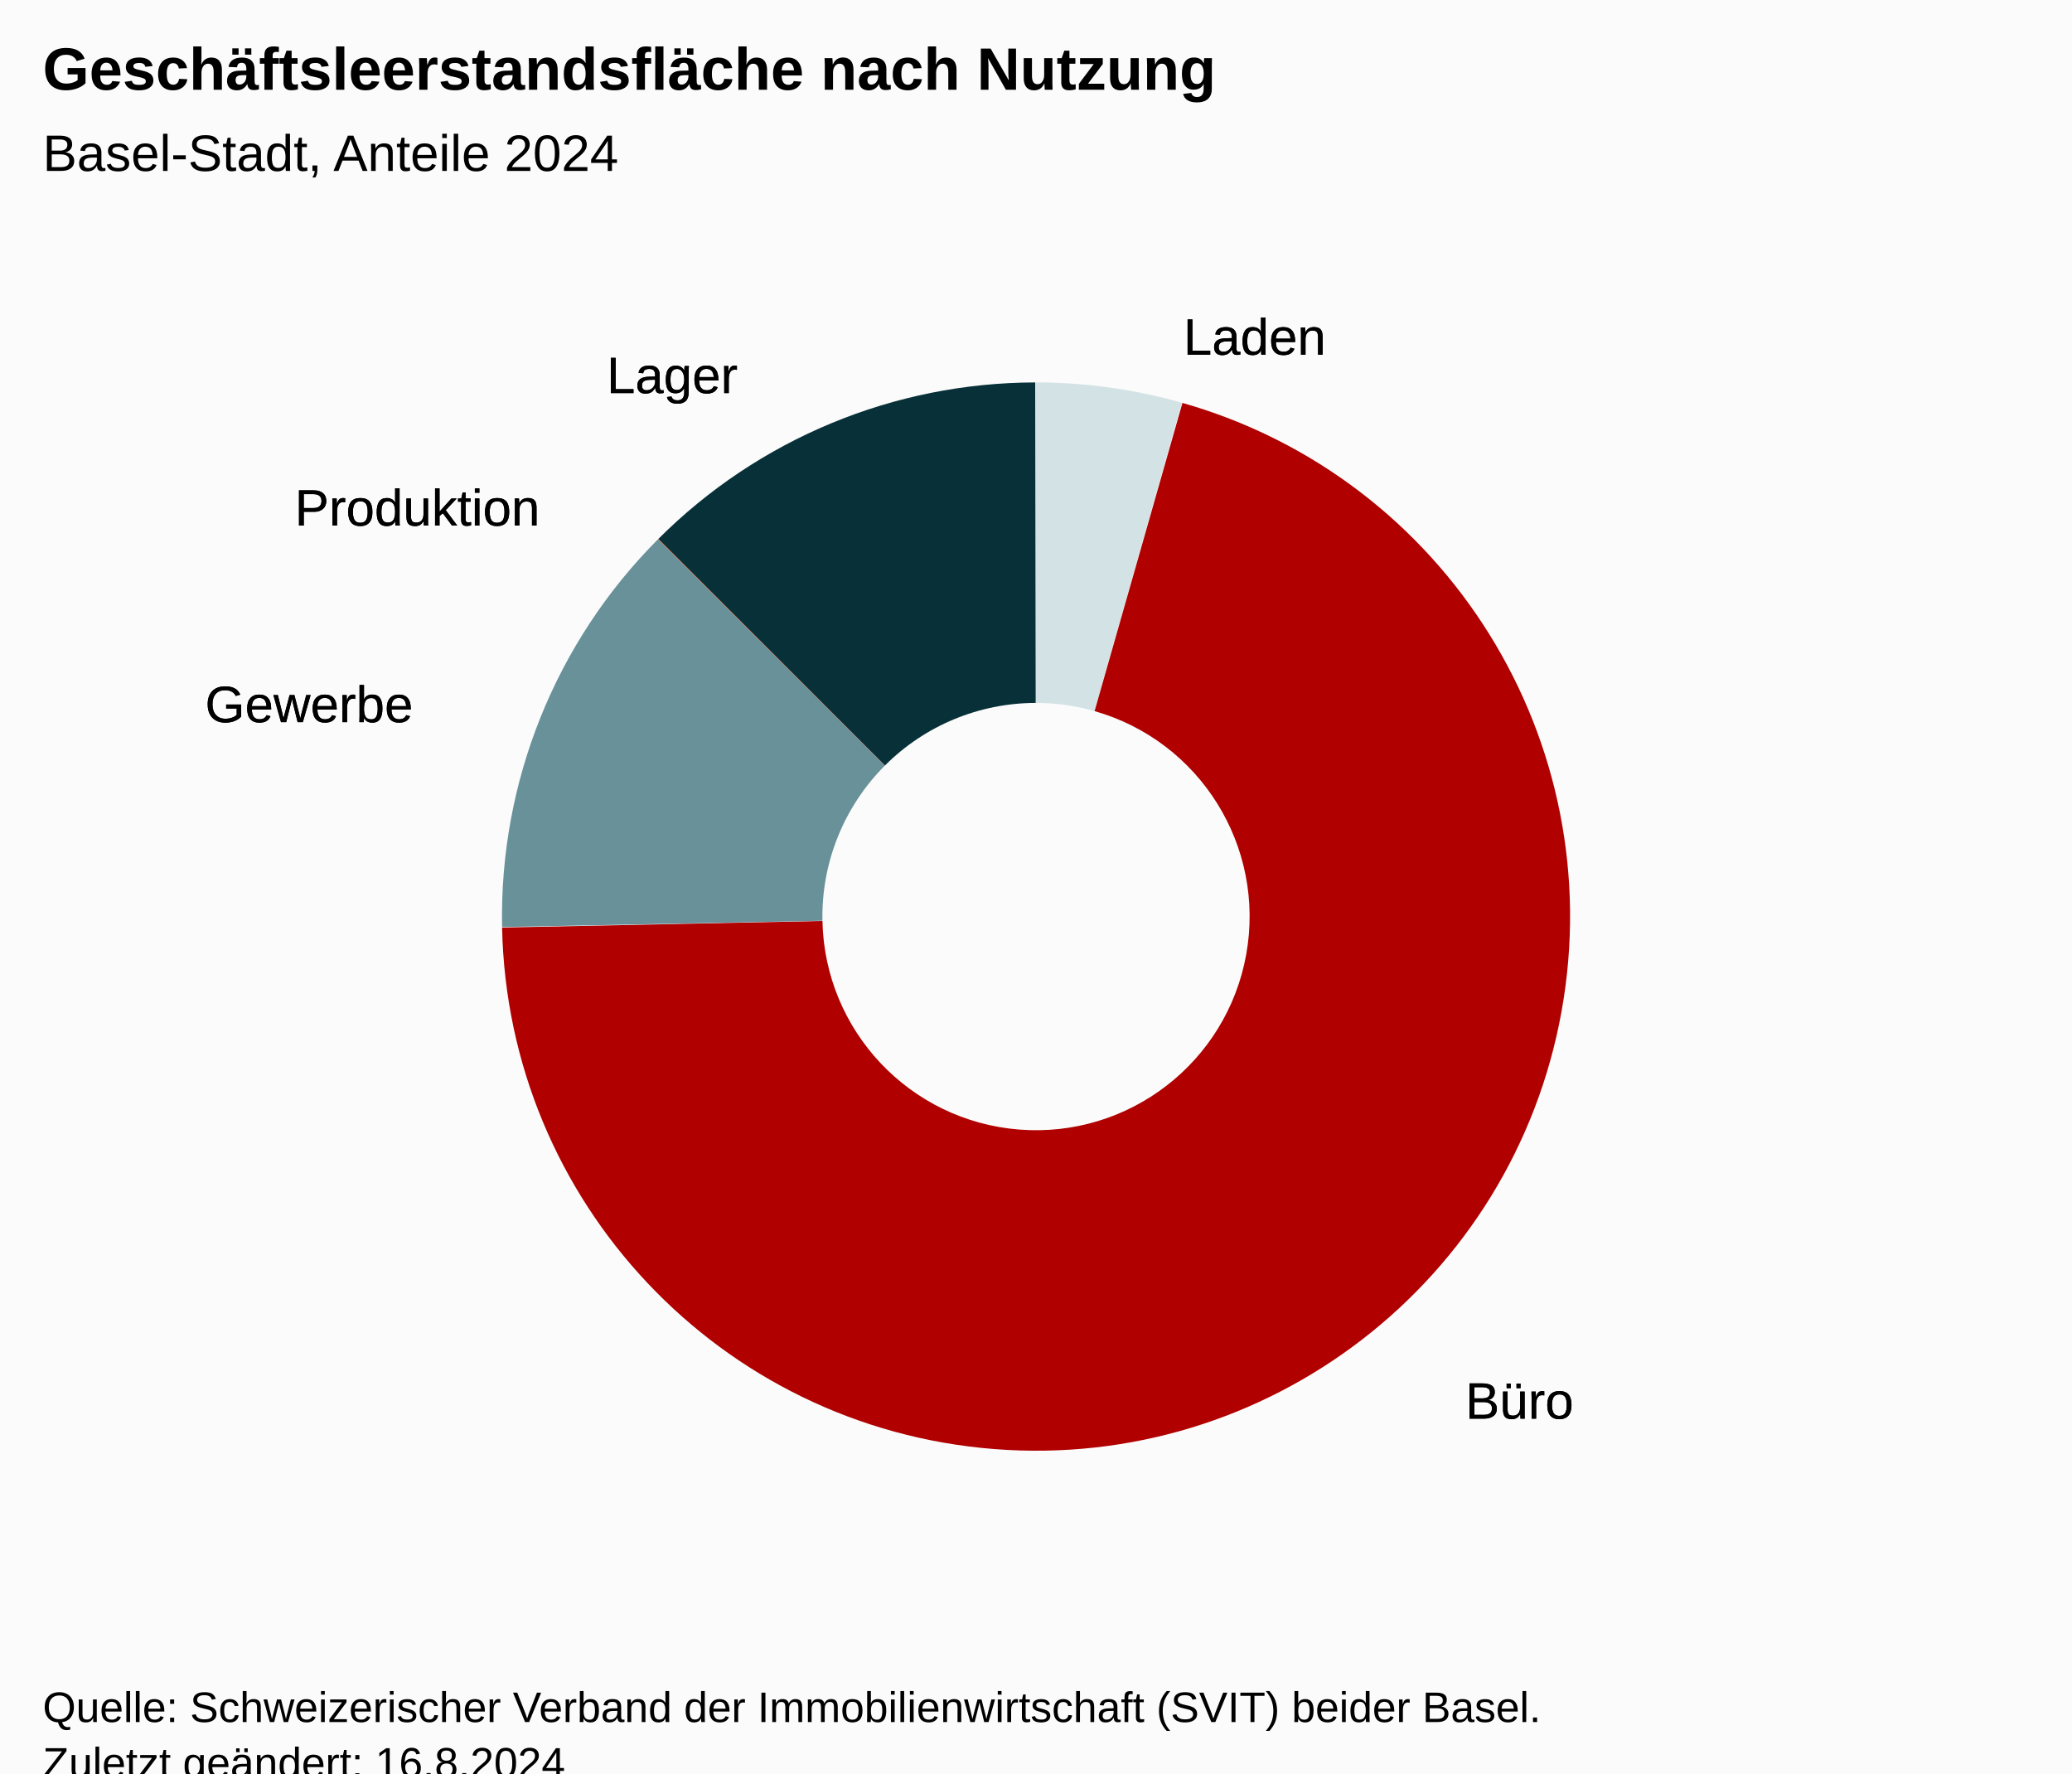
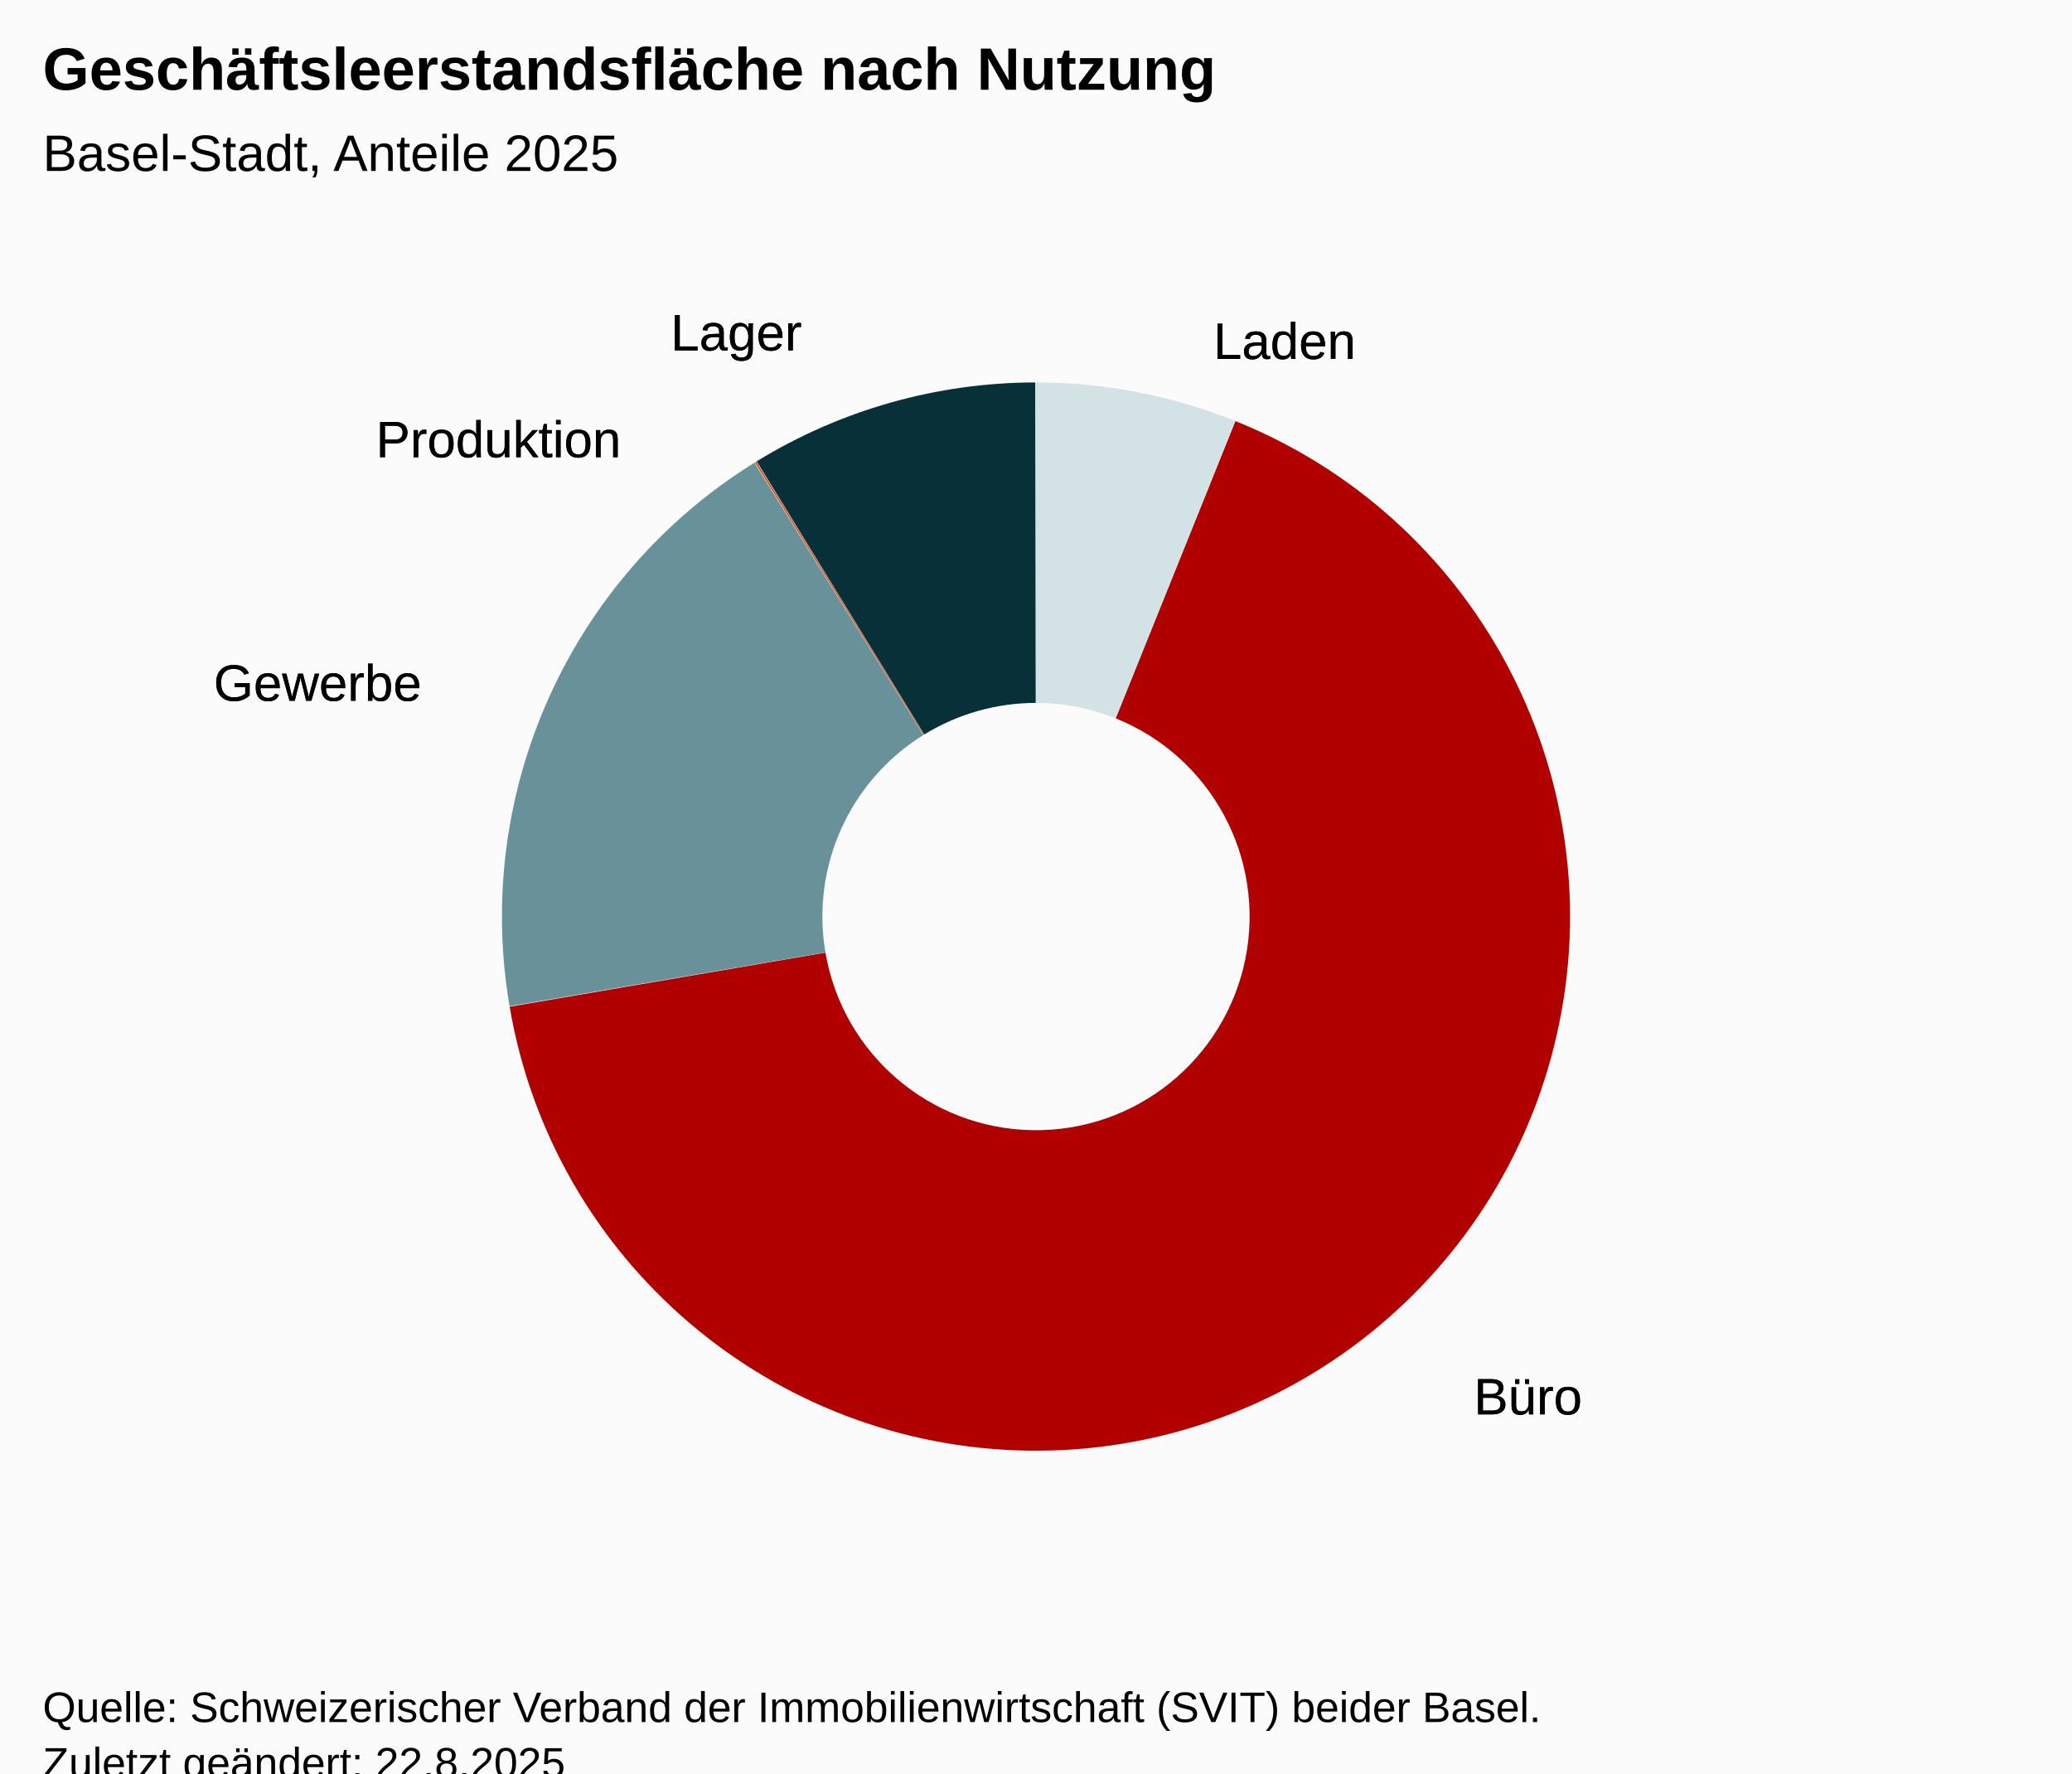
<svg xmlns="http://www.w3.org/2000/svg" version="1.1" class="highcharts-root" style="font-family:Arial;font-size:12px;" viewBox="0 0 485 415">
  <defs>
-     <clipPath id="highcharts-5s5euwm-17-">
+     <clipPath id="highcharts-3v2zxq1-17-">
      <rect x="0" y="0" width="465" height="317" fill="none" />
    </clipPath>
-     <clipPath id="highcharts-5s5euwm-19-">
+     <clipPath id="highcharts-3v2zxq1-19-">
      <rect x="10" y="56" width="465" height="317" fill="none" />
    </clipPath>
  </defs>
  <rect fill="#fbfbfb" class="highcharts-background" x="0" y="0" width="485" height="428" rx="0" ry="0" />
  <rect fill="none" class="highcharts-plot-background" x="10" y="56" width="465" height="317" />
  <g class="highcharts-pane-group" data-z-index="0" />
  <rect fill="none" class="highcharts-plot-border" data-z-index="1" x="10" y="56" width="465" height="317" />
  <g class="highcharts-series-group" data-z-index="3">
    <g class="highcharts-series highcharts-series-0 highcharts-pie-series" data-z-index="0.1" opacity="1" transform="translate(10,56) scale(1 1)">
-       <path fill="#D3E2E4" d="M 232.475 33.5 A 125 125 0 0 1 266.659 38.258 L 246.164 110.403 A 50 50 0 0 0 232.49 108.5 Z" transform="translate(0,0)" opacity="1" stroke-linejoin="round" class="highcharts-point highcharts-color-0" />
-       <path fill="#B00000" d="M 266.78 38.292 A 125 125 0 1 1 107.527 161.074 L 182.511 159.53 A 50 50 0 1 0 246.212 110.417 Z" transform="translate(0,0)" opacity="1" stroke-linejoin="round" class="highcharts-point highcharts-color-1" />
-       <path fill="#689199" d="M 107.524 160.949 A 125 125 0 0 1 144.024 70.199 L 197.11 123.18 A 50 50 0 0 0 182.51 159.48 Z" transform="translate(0,0)" opacity="1" stroke-linejoin="round" class="highcharts-point highcharts-color-2" />
-       <path fill="#DC440E" d="M 144.112 70.111 A 125 125 0 0 1 144.024 70.199 L 197.11 123.18 A 50 50 0 0 0 197.145 123.144 Z" transform="translate(0,0)" opacity="1" stroke-linejoin="round" class="highcharts-point highcharts-color-3" />
-       <path fill="#083038" d="M 144.112 70.111 A 125 125 0 0 1 232.326 33.5 L 232.431 108.5 A 50 50 0 0 0 197.145 123.144 Z" transform="translate(0,0)" opacity="1" stroke-linejoin="round" class="highcharts-point highcharts-color-4" />
+       <path fill="#D3E2E4" d="M 232.475 33.5 A 125 125 0 0 1 279.074 42.5 L 251.129 112.1 A 50 50 0 0 0 232.49 108.5 Z" transform="translate(0,0)" opacity="1" stroke-linejoin="round" class="highcharts-point highcharts-color-0" />
+       <path fill="#B00000" d="M 279.189 42.547 A 125 125 0 1 1 109.293 179.598 L 183.217 166.939 A 50 50 0 1 0 251.176 112.119 Z" transform="translate(0,0)" opacity="1" stroke-linejoin="round" class="highcharts-point highcharts-color-1" />
+       <path fill="#689199" d="M 109.272 179.474 A 125 125 0 0 1 166.591 52.288 L 206.136 116.015 A 50 50 0 0 0 183.209 166.89 Z" transform="translate(0,0)" opacity="1" stroke-linejoin="round" class="highcharts-point highcharts-color-2" />
+       <path fill="#DC440E" d="M 166.697 52.222 A 125 125 0 0 1 167.016 52.025 L 206.306 115.91 A 50 50 0 0 0 206.179 115.989 Z" transform="translate(0,0)" opacity="1" stroke-linejoin="round" class="highcharts-point highcharts-color-3" />
+       <path fill="#083038" d="M 167.123 51.96 A 125 125 0 0 1 232.326 33.5 L 232.431 108.5 A 50 50 0 0 0 206.349 115.884 Z" transform="translate(0,0)" opacity="1" stroke-linejoin="round" class="highcharts-point highcharts-color-4" />
    </g>
    <g class="highcharts-markers highcharts-series-0 highcharts-pie-series" data-z-index="0.1" opacity="1" transform="translate(10,56) scale(1 1)" />
  </g>
  <text x="10" text-anchor="start" class="highcharts-title" data-z-index="4" style="color:#000000;font-size:14px;font-weight:bold;fill:#000000;" y="21">
    <tspan>Geschäftsleerstandsfläche nach Nutzung</tspan>
  </text>
  <text x="10" text-anchor="start" class="highcharts-subtitle" data-z-index="4" style="color:#000000;font-size:12px;font-weight:normal;font-family:Arial;fill:#000000;" y="40">
-     <tspan>Basel-Stadt, Anteile 2024</tspan>
+     <tspan>Basel-Stadt, Anteile 2025</tspan>
  </text>
  <text x="10" text-anchor="start" class="highcharts-caption" data-z-index="4" style="color:#666666;fill:#666666;" y="385" />
  <g class="highcharts-data-labels highcharts-series-0 highcharts-pie-series" data-z-index="6" opacity="1" transform="translate(10,56) scale(1 1)">
-     <g class="highcharts-label highcharts-data-label highcharts-data-label-color-0" data-z-index="1" transform="translate(262,10)">
+     <g class="highcharts-label highcharts-data-label highcharts-data-label-color-0" data-z-index="1" transform="translate(269,11)">
      <text x="5" data-z-index="1" y="17" style="color:black;cursor:true;font-size:12px;font-weight:normal;fill:black;">
        <tspan x="5" y="17" class="highcharts-text-outline" fill="black" stroke="black" stroke-width="0px" stroke-linejoin="round" style="">Laden</tspan>
        <tspan x="5" y="17">Laden</tspan>
      </text>
    </g>
-     <g class="highcharts-label highcharts-data-label highcharts-data-label-color-1" data-z-index="1" transform="translate(328,259)">
+     <g class="highcharts-label highcharts-data-label highcharts-data-label-color-1" data-z-index="1" transform="translate(330,258)">
      <text x="5" data-z-index="1" y="17" style="color:black;cursor:true;font-size:12px;font-weight:normal;fill:black;">
        <tspan x="5" y="17" class="highcharts-text-outline" fill="black" stroke="black" stroke-width="0px" stroke-linejoin="round" style="">Büro</tspan>
        <tspan x="5" y="17">Büro</tspan>
      </text>
    </g>
-     <g class="highcharts-label highcharts-data-label highcharts-data-label-color-2" data-z-index="1" transform="translate(33,96)">
+     <g class="highcharts-label highcharts-data-label highcharts-data-label-color-2" data-z-index="1" transform="translate(35,91)">
      <text x="5" data-z-index="1" y="17" style="color:black;cursor:true;font-size:12px;font-weight:normal;fill:black;">
        <tspan x="5" y="17" class="highcharts-text-outline" fill="black" stroke="black" stroke-width="0px" stroke-linejoin="round" style="">Gewerbe</tspan>
        <tspan x="5" y="17">Gewerbe</tspan>
      </text>
    </g>
-     <g class="highcharts-label highcharts-data-label highcharts-data-label-color-3" data-z-index="1" transform="translate(54,50)">
+     <g class="highcharts-label highcharts-data-label highcharts-data-label-color-3" data-z-index="1" transform="translate(73,34)">
      <text x="5" data-z-index="1" y="17" style="color:black;cursor:true;font-size:12px;font-weight:normal;fill:black;">
        <tspan x="5" y="17" class="highcharts-text-outline" fill="black" stroke="black" stroke-width="0px" stroke-linejoin="round" style="">Produktion</tspan>
        <tspan x="5" y="17">Produktion</tspan>
      </text>
    </g>
-     <g class="highcharts-label highcharts-data-label highcharts-data-label-color-4" data-z-index="1" transform="translate(127,19)">
+     <g class="highcharts-label highcharts-data-label highcharts-data-label-color-4" data-z-index="1" transform="translate(142,9)">
      <text x="5" data-z-index="1" y="17" style="color:black;cursor:true;font-size:12px;font-weight:normal;fill:black;">
        <tspan x="5" y="17" class="highcharts-text-outline" fill="black" stroke="black" stroke-width="0px" stroke-linejoin="round" style="">Lager</tspan>
        <tspan x="5" y="17">Lager</tspan>
      </text>
    </g>
  </g>
  <text x="10" class="highcharts-credits" text-anchor="start" data-z-index="8" style="cursor:default;color:#000000;font-size:10px;fill:#000000;" y="403">
    <tspan>Quelle: Schweizerischer Verband der Immobilienwirtschaft (SVIT) beider Basel.</tspan>
-     <tspan x="10" dy="13">Zuletzt geändert: 16.8.2024</tspan>
+     <tspan x="10" dy="13">Zuletzt geändert: 22.8.2025</tspan>
  </text>
-   <g class="highcharts-control-points" data-z-index="99" clip-path="url(#highcharts-5s5euwm-19-)" />
+   <g class="highcharts-control-points" data-z-index="99" clip-path="url(#highcharts-3v2zxq1-19-)" />
</svg>
